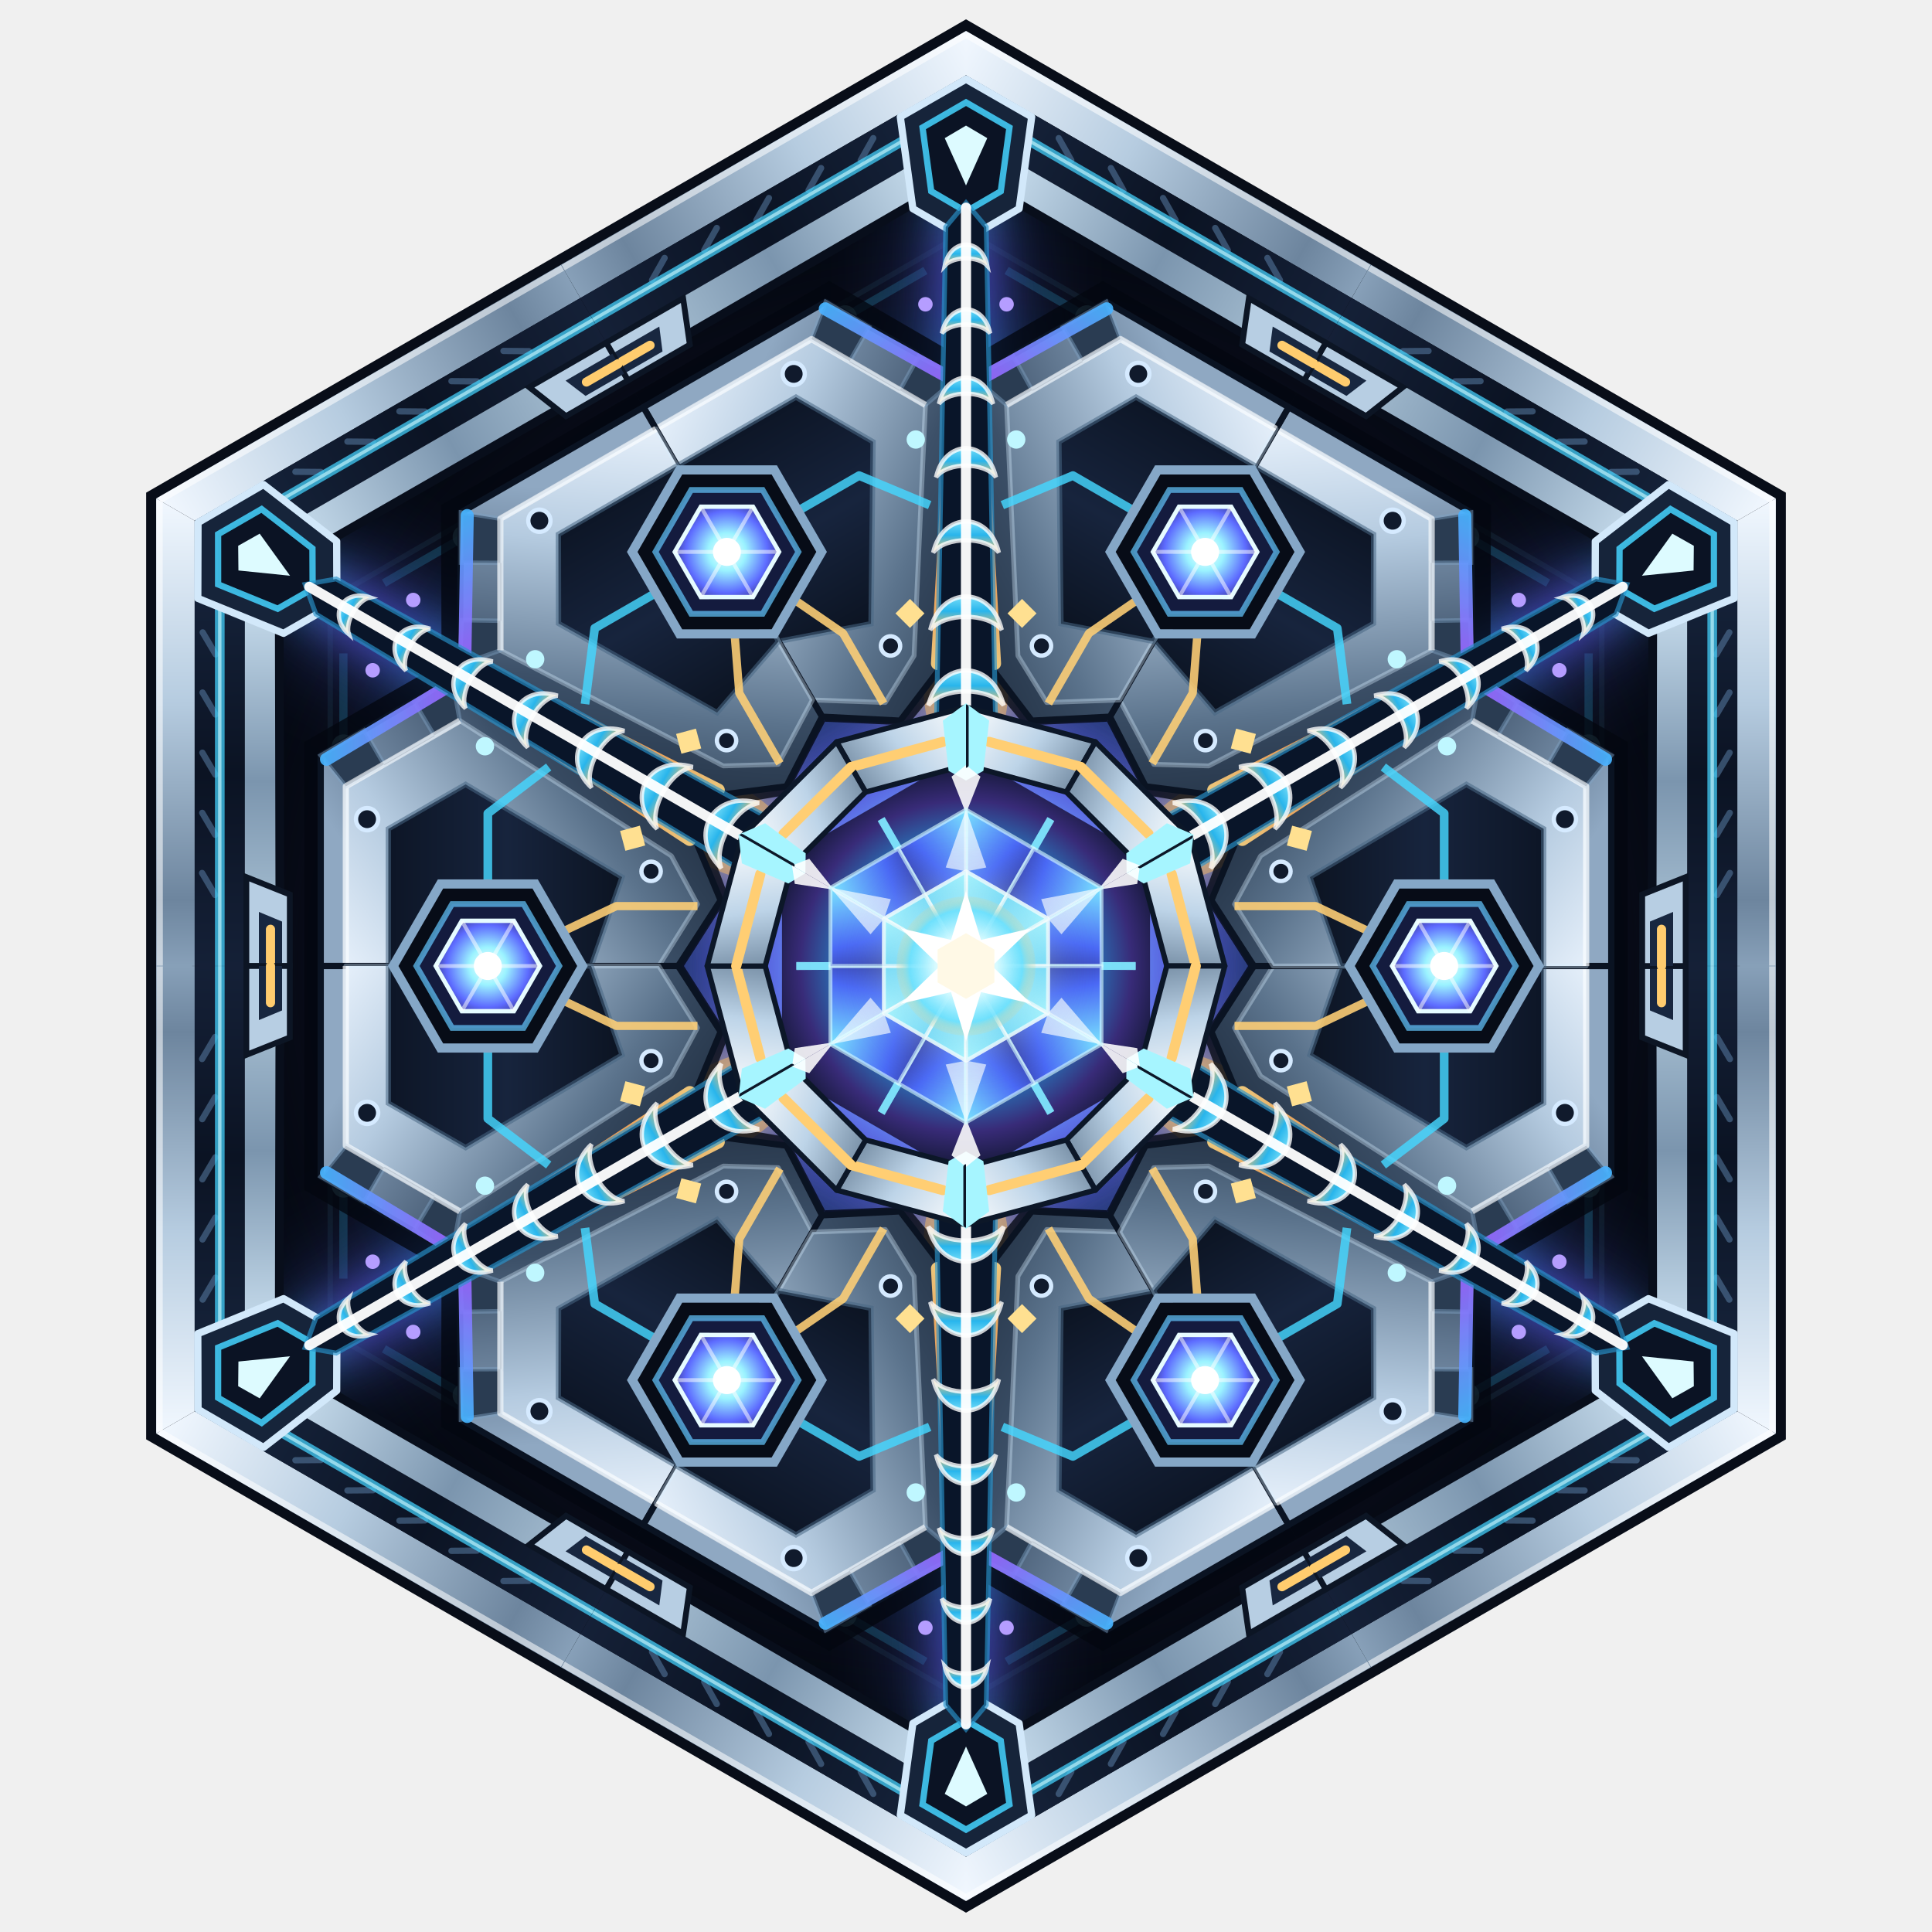
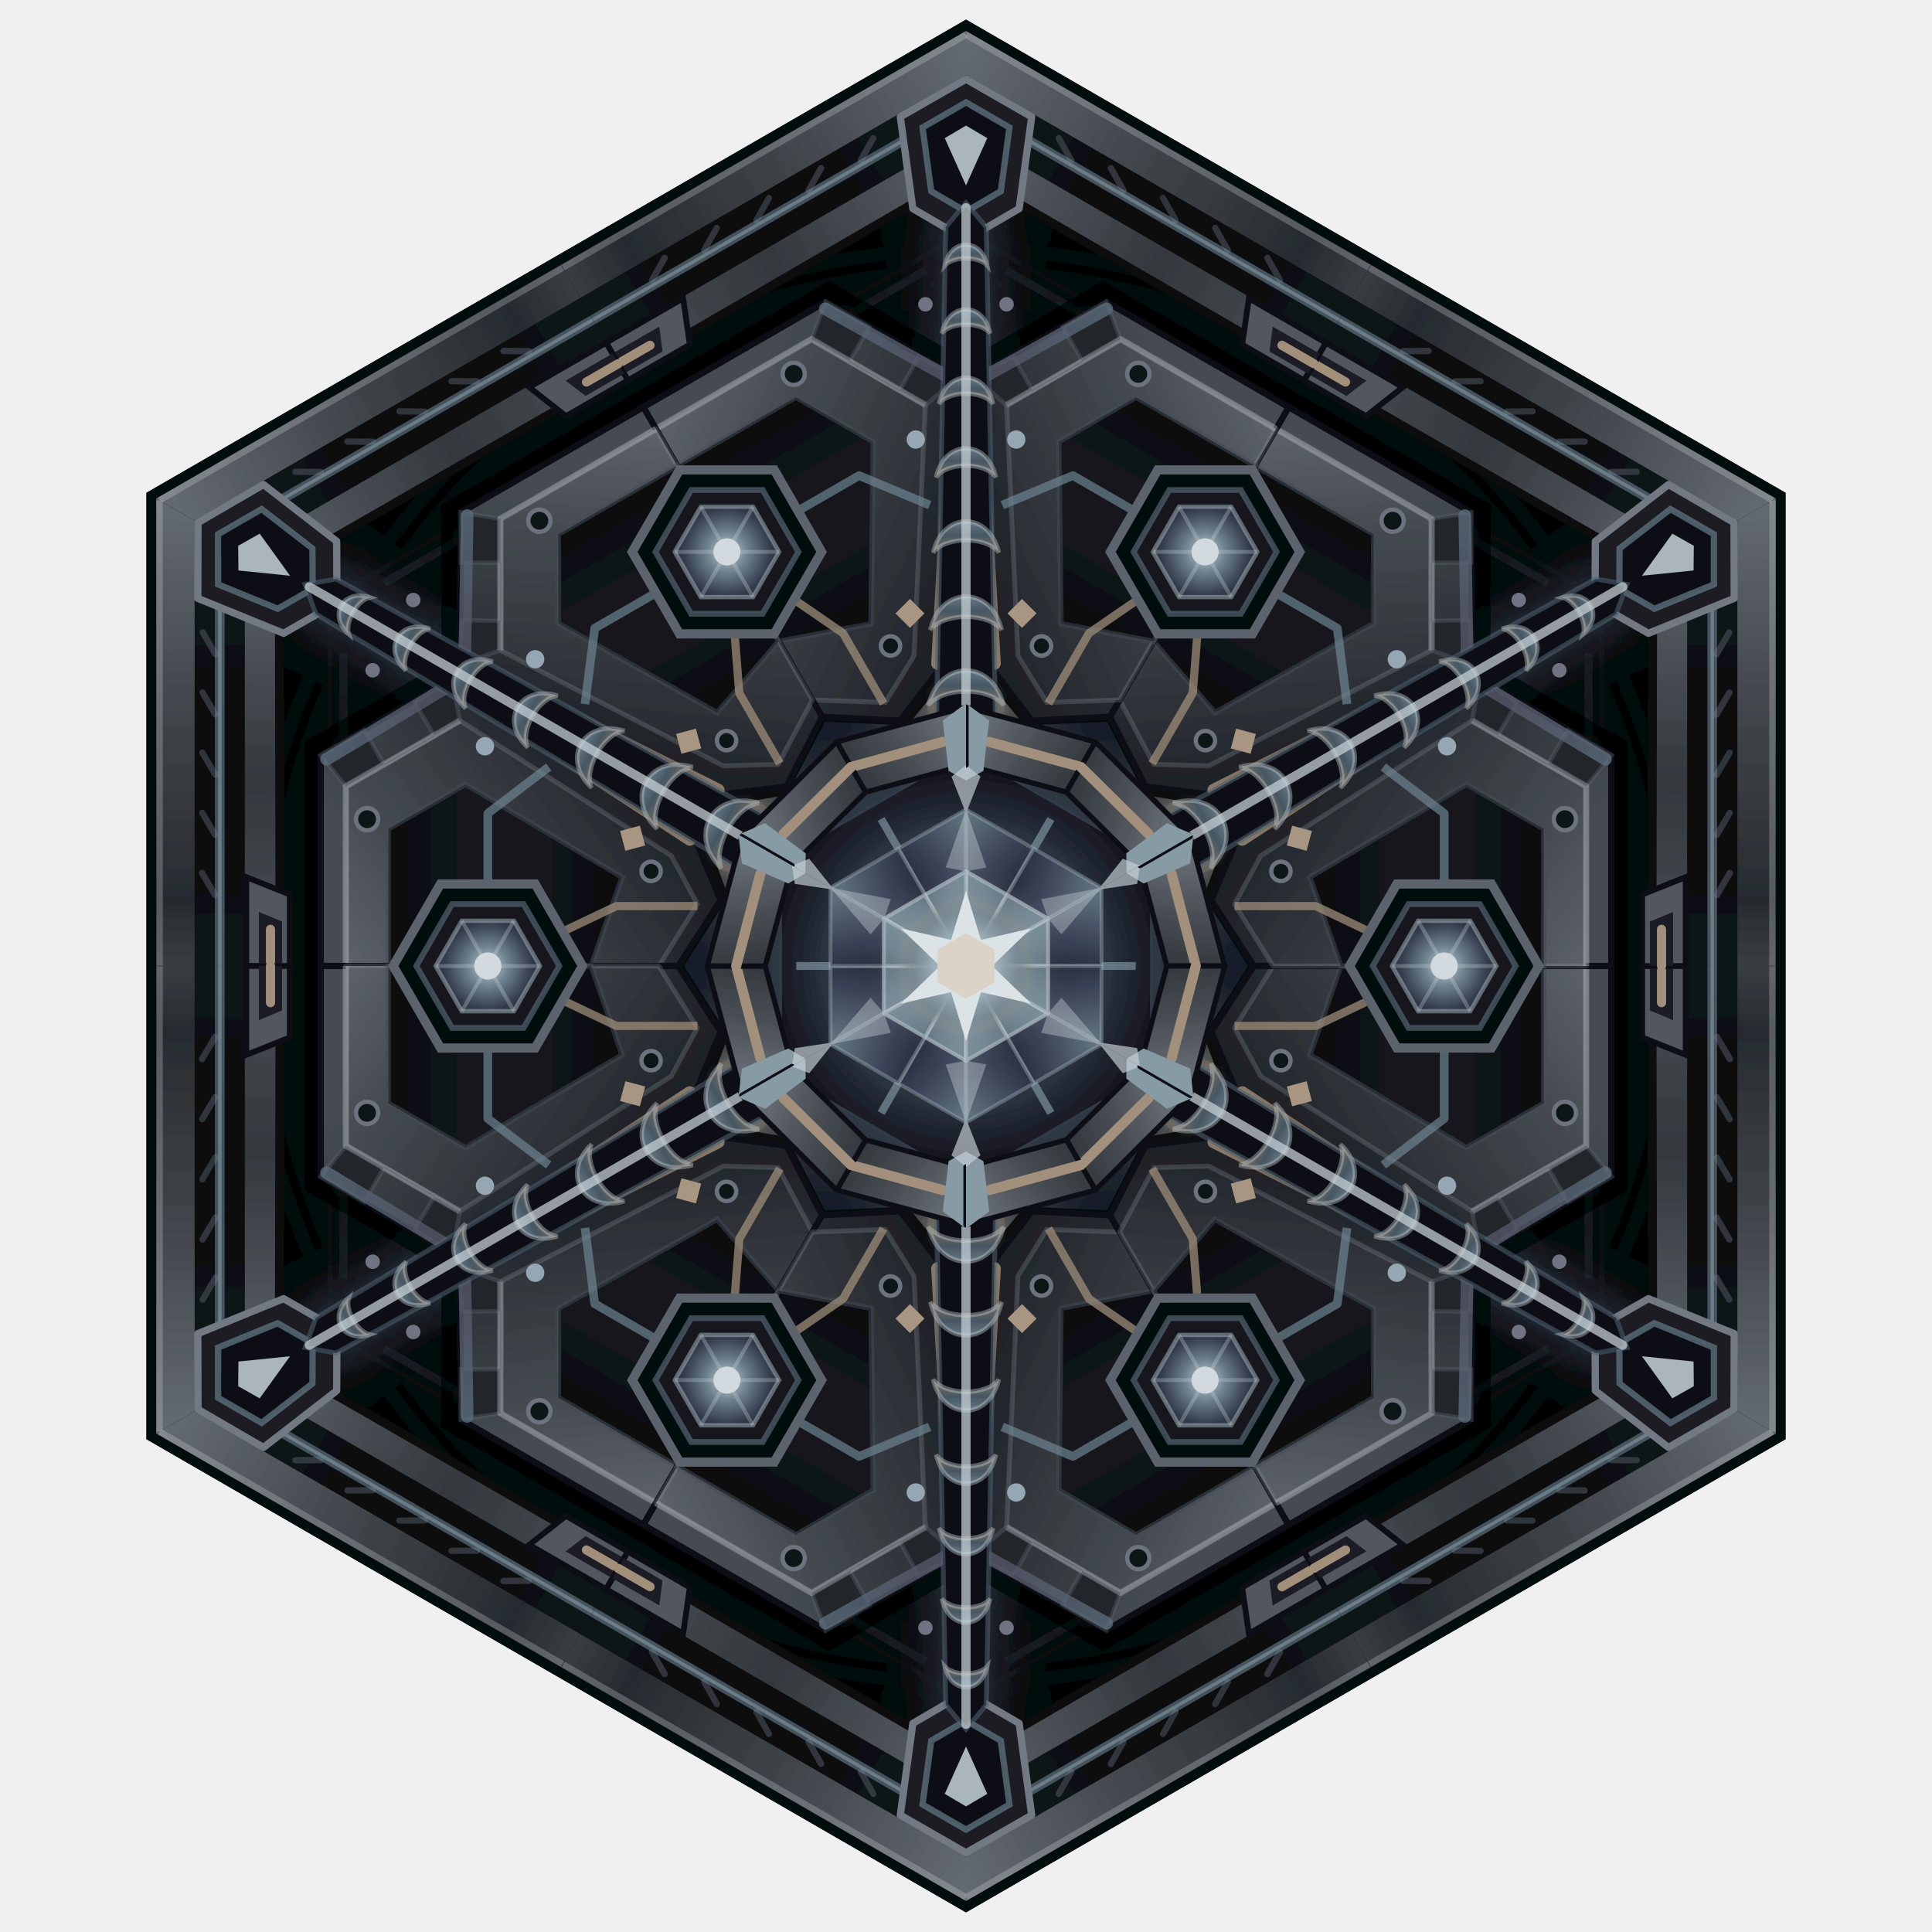
<svg xmlns="http://www.w3.org/2000/svg" width="200" height="200" viewBox="0 0 200 200" fill="none">
  <defs>
    <clipPath id="outer-hex-clip">
      <polygon points="0,-98 84.87,-49 84.87,49 0,98 -84.87,49 -84.87,-49" />
    </clipPath>
    <clipPath id="chamber-hex-clip">
      <polygon points="0,-82 71.01,-41 71.01,41 0,82 -71.01,41 -71.01,-41" />
    </clipPath>
+     <filter id="stealth-mute" x="-100" y="-100" width="200" height="200" filterUnits="userSpaceOnUse">
+       <feColorMatrix type="saturate" values="0.42" />
+     </filter>
    <radialGradient id="chamber-bg" cx="0" cy="0" r="84" gradientUnits="userSpaceOnUse">
-       <stop offset="0%" stop-color="#3AE8FF" />
-       <stop offset="22%" stop-color="#145A88" />
-       <stop offset="46%" stop-color="#1A1F4A" />
-       <stop offset="74%" stop-color="#0C1327" />
-       <stop offset="100%" stop-color="#050812" />
+       <stop offset="0%" stop-color="#1E4B63" />
+       <stop offset="24%" stop-color="#11283B" />
+       <stop offset="48%" stop-color="#0E1526" />
+       <stop offset="76%" stop-color="#090E1A" />
+       <stop offset="100%" stop-color="#04070E" />
    </radialGradient>
    <radialGradient id="chamber-vignette" cx="0" cy="0" r="82" gradientUnits="userSpaceOnUse">
-       <stop offset="68%" stop-color="#000000" stop-opacity="0" />
-       <stop offset="92%" stop-color="#02050C" stop-opacity="0.62" />
-       <stop offset="100%" stop-color="#010308" stop-opacity="0.92" />
-     </radialGradient>
-     <radialGradient id="core-aura" cx="0" cy="0" r="34" gradientUnits="userSpaceOnUse">
-       <stop offset="0%" stop-color="#FFFFFF" stop-opacity="0.95" />
-       <stop offset="32%" stop-color="#6EEBFF" stop-opacity="0.72" />
-       <stop offset="65%" stop-color="#6A4BFF" stop-opacity="0.34" />
-       <stop offset="100%" stop-color="#1A2455" stop-opacity="0" />
+       <stop offset="64%" stop-color="#000000" stop-opacity="0" />
+       <stop offset="90%" stop-color="#02050B" stop-opacity="0.72" />
+       <stop offset="100%" stop-color="#010308" stop-opacity="0.95" />
+     </radialGradient>
+     <radialGradient id="core-aura" cx="0" cy="0" r="32" gradientUnits="userSpaceOnUse">
+       <stop offset="0%" stop-color="#BDD6E3" stop-opacity="0.48" />
+       <stop offset="34%" stop-color="#3B84A3" stop-opacity="0.34" />
+       <stop offset="68%" stop-color="#273859" stop-opacity="0.16" />
+       <stop offset="100%" stop-color="#0B111F" stop-opacity="0" />
    </radialGradient>
    <radialGradient id="core-moat" cx="0" cy="0" r="22" gradientUnits="userSpaceOnUse">
-       <stop offset="0%" stop-color="#A8F7FF" />
-       <stop offset="45%" stop-color="#1EA8E6" />
-       <stop offset="78%" stop-color="#382B78" />
-       <stop offset="100%" stop-color="#0B1326" />
-     </radialGradient>
-     <radialGradient id="core-spark" cx="0" cy="0" r="7.5" gradientUnits="userSpaceOnUse">
-       <stop offset="0%" stop-color="#FFFFFF" />
-       <stop offset="42%" stop-color="#D8FBFF" />
-       <stop offset="78%" stop-color="#65E0FF" stop-opacity="0.8" />
-       <stop offset="100%" stop-color="#FFD074" stop-opacity="0" />
+       <stop offset="0%" stop-color="#5A97B0" />
+       <stop offset="45%" stop-color="#1B506E" />
+       <stop offset="78%" stop-color="#19233B" />
+       <stop offset="100%" stop-color="#080D18" />
+     </radialGradient>
+     <radialGradient id="core-spark" cx="0" cy="0" r="7.2" gradientUnits="userSpaceOnUse">
+       <stop offset="0%" stop-color="#D9E6EE" />
+       <stop offset="42%" stop-color="#87B8CE" />
+       <stop offset="78%" stop-color="#387A99" stop-opacity="0.52" />
+       <stop offset="100%" stop-color="#A67A42" stop-opacity="0" />
    </radialGradient>
    <radialGradient id="node-jewel" cx="0" cy="0" r="6.5" gradientUnits="userSpaceOnUse">
-       <stop offset="0%" stop-color="#FFFFFF" />
-       <stop offset="30%" stop-color="#9BF3FF" />
-       <stop offset="65%" stop-color="#5D6BFF" />
-       <stop offset="100%" stop-color="#22184C" />
+       <stop offset="0%" stop-color="#B8D0DE" />
+       <stop offset="32%" stop-color="#4F86A1" />
+       <stop offset="68%" stop-color="#293E61" />
+       <stop offset="100%" stop-color="#101726" />
    </radialGradient>
    <linearGradient id="bezel-outer" x1="0" y1="-97" x2="48" y2="-69" gradientUnits="userSpaceOnUse">
-       <stop offset="0%" stop-color="#F2F8FF" />
-       <stop offset="38%" stop-color="#B6CCE0" />
-       <stop offset="75%" stop-color="#6D859E" />
-       <stop offset="100%" stop-color="#A3BCD4" />
+       <stop offset="0%" stop-color="#5E6D7D" />
+       <stop offset="38%" stop-color="#3B4754" />
+       <stop offset="75%" stop-color="#222B36" />
+       <stop offset="100%" stop-color="#424F5E" />
    </linearGradient>
    <linearGradient id="bezel-trench" x1="0" y1="-93" x2="46" y2="-66" gradientUnits="userSpaceOnUse">
-       <stop offset="0%" stop-color="#192842" />
-       <stop offset="50%" stop-color="#0B1323" />
-       <stop offset="100%" stop-color="#18253E" />
+       <stop offset="0%" stop-color="#111824" />
+       <stop offset="50%" stop-color="#070B12" />
+       <stop offset="100%" stop-color="#101722" />
    </linearGradient>
    <linearGradient id="bezel-inner-lip" x1="0" y1="-86" x2="43" y2="-61" gradientUnits="userSpaceOnUse">
-       <stop offset="0%" stop-color="#DDF1FF" />
-       <stop offset="48%" stop-color="#7B95AE" />
-       <stop offset="100%" stop-color="#C8DFEE" />
+       <stop offset="0%" stop-color="#536373" />
+       <stop offset="48%" stop-color="#2D3845" />
+       <stop offset="100%" stop-color="#485766" />
    </linearGradient>
    <linearGradient id="plate-steel-main" x1="0" y1="-67" x2="26" y2="-30" gradientUnits="userSpaceOnUse">
-       <stop offset="0%" stop-color="#EEF6FF" />
-       <stop offset="32%" stop-color="#B5CBE0" />
-       <stop offset="70%" stop-color="#5B738C" />
-       <stop offset="100%" stop-color="#28394E" />
+       <stop offset="0%" stop-color="#5A6978" />
+       <stop offset="32%" stop-color="#3C4957" />
+       <stop offset="70%" stop-color="#242F3D" />
+       <stop offset="100%" stop-color="#131A24" />
    </linearGradient>
    <linearGradient id="plate-steel-flank" x1="12" y1="-64" x2="34" y2="-32" gradientUnits="userSpaceOnUse">
-       <stop offset="0%" stop-color="#8FA8C2" />
-       <stop offset="50%" stop-color="#3C5068" />
-       <stop offset="100%" stop-color="#1A2738" />
+       <stop offset="0%" stop-color="#3E4C5C" />
+       <stop offset="50%" stop-color="#212B38" />
+       <stop offset="100%" stop-color="#101620" />
    </linearGradient>
    <linearGradient id="plate-inlay-dark" x1="0" y1="-62" x2="0" y2="-33" gradientUnits="userSpaceOnUse">
-       <stop offset="0%" stop-color="#0B1322" />
-       <stop offset="50%" stop-color="#17243D" />
-       <stop offset="100%" stop-color="#09101C" />
+       <stop offset="0%" stop-color="#070C14" />
+       <stop offset="50%" stop-color="#101826" />
+       <stop offset="100%" stop-color="#060A12" />
    </linearGradient>
    <linearGradient id="haz-trim" x1="0" y1="-26" x2="0" y2="-70" gradientUnits="userSpaceOnUse">
-       <stop offset="0%" stop-color="#FFE08C" />
-       <stop offset="32%" stop-color="#F58D42" />
-       <stop offset="62%" stop-color="#9A63FF" />
-       <stop offset="100%" stop-color="#32C8FF" />
+       <stop offset="0%" stop-color="#C2985B" />
+       <stop offset="32%" stop-color="#9E623A" />
+       <stop offset="64%" stop-color="#57537A" />
+       <stop offset="100%" stop-color="#387A96" />
    </linearGradient>
    <linearGradient id="seam-channel" x1="0" y1="-22" x2="0" y2="-82" gradientUnits="userSpaceOnUse">
-       <stop offset="0%" stop-color="#FFFFFF" />
-       <stop offset="22%" stop-color="#7AF0FF" />
-       <stop offset="58%" stop-color="#22A8E8" />
-       <stop offset="84%" stop-color="#6B4EFF" />
-       <stop offset="100%" stop-color="#3AE0FF" />
+       <stop offset="0%" stop-color="#B0CFDE" />
+       <stop offset="24%" stop-color="#4C96B3" />
+       <stop offset="58%" stop-color="#256280" />
+       <stop offset="84%" stop-color="#384870" />
+       <stop offset="100%" stop-color="#39809C" />
    </linearGradient>
    <linearGradient id="weld-bead" x1="0" y1="-1" x2="0" y2="1" gradientUnits="objectBoundingBox">
-       <stop offset="0%" stop-color="#FFFFFF" />
-       <stop offset="38%" stop-color="#9EF3FF" />
-       <stop offset="72%" stop-color="#28B5EC" />
-       <stop offset="100%" stop-color="#FFBE62" />
+       <stop offset="0%" stop-color="#B5CAD6" />
+       <stop offset="38%" stop-color="#5B8FA8" />
+       <stop offset="72%" stop-color="#2A5A73" />
+       <stop offset="100%" stop-color="#997345" />
    </linearGradient>
    <linearGradient id="collar-metal" x1="0" y1="-27" x2="14" y2="-16" gradientUnits="userSpaceOnUse">
-       <stop offset="0%" stop-color="#FFFFFF" />
-       <stop offset="45%" stop-color="#BDD4E8" />
-       <stop offset="100%" stop-color="#4A627B" />
+       <stop offset="0%" stop-color="#6C7C8E" />
+       <stop offset="45%" stop-color="#414F5E" />
+       <stop offset="100%" stop-color="#1E2733" />
    </linearGradient>
    <linearGradient id="crystal-light" x1="0" y1="-16.5" x2="7.5" y2="-4" gradientUnits="userSpaceOnUse">
-       <stop offset="0%" stop-color="#FFFFFF" />
-       <stop offset="40%" stop-color="#A6F4FF" />
-       <stop offset="100%" stop-color="#2AB8F0" />
+       <stop offset="0%" stop-color="#B2CEDB" />
+       <stop offset="42%" stop-color="#5A92AB" />
+       <stop offset="100%" stop-color="#255D78" />
    </linearGradient>
    <linearGradient id="crystal-deep" x1="0" y1="-16.5" x2="9" y2="-8" gradientUnits="userSpaceOnUse">
-       <stop offset="0%" stop-color="#7CE8FF" />
-       <stop offset="52%" stop-color="#4968F5" />
-       <stop offset="100%" stop-color="#241B5E" />
-     </linearGradient>
-     <filter id="plasma-glow" x="-100" y="-100" width="200" height="200" filterUnits="userSpaceOnUse" color-interpolation-filters="sRGB">
-       <feGaussianBlur in="SourceGraphic" stdDeviation="2.6" result="blur1" />
-       <feGaussianBlur in="SourceGraphic" stdDeviation="5.5" result="blur2" />
+       <stop offset="0%" stop-color="#4A7E96" />
+       <stop offset="52%" stop-color="#2A4069" />
+       <stop offset="100%" stop-color="#131B30" />
+     </linearGradient>
+     <filter id="plasma-glow" x="-100" y="-100" width="200" height="200" filterUnits="userSpaceOnUse">
+       <feGaussianBlur in="SourceGraphic" stdDeviation="2.0" result="blur1" />
+       <feGaussianBlur in="SourceGraphic" stdDeviation="4.0" result="blur2" />
      <feMerge>
        <feMergeNode in="blur2" />
        <feMergeNode in="blur1" />
        <feMergeNode in="SourceGraphic" />
      </feMerge>
    </filter>
-     <filter id="soft-bloom" x="-100" y="-100" width="200" height="200" filterUnits="userSpaceOnUse" color-interpolation-filters="sRGB">
-       <feGaussianBlur in="SourceGraphic" stdDeviation="3.2" result="blur" />
+     <filter id="soft-bloom" x="-100" y="-100" width="200" height="200" filterUnits="userSpaceOnUse">
+       <feGaussianBlur in="SourceGraphic" stdDeviation="2.1" result="blur" />
      <feMerge>
        <feMergeNode in="blur" />
        <feMergeNode in="SourceGraphic" />
      </feMerge>
    </filter>
    <g id="bezel-half">
      <polygon points="0,-96.8 41.92,-72.6 39.92,-69.15 0,-92.2" fill="url(#bezel-outer)" />
-       <line x1="0" y1="-96.4" x2="41.7" y2="-72.3" stroke="#FFFFFF" stroke-opacity="0.55" stroke-width="0.65" />
+       <line x1="0" y1="-96.4" x2="41.7" y2="-72.3" stroke="#CBD5E1" stroke-opacity="0.28" stroke-width="0.65" />
      <polygon points="0,-92.2 39.92,-69.15 37.33,-64.65 0,-86.2" fill="url(#bezel-trench)" />
-       <g stroke="#5D84AC" stroke-opacity="0.52" stroke-width="0.65" stroke-linecap="round">
+       <g stroke="#4B6178" stroke-opacity="0.48" stroke-width="0.65" stroke-linecap="round">
        <line x1="9.6" y1="-85.7" x2="10.9" y2="-83.4" />
        <line x1="15.0" y1="-82.6" x2="16.3" y2="-80.3" />
        <line x1="20.4" y1="-79.5" x2="21.7" y2="-77.2" />
        <line x1="25.8" y1="-76.4" x2="27.1" y2="-74.1" />
        <line x1="31.2" y1="-73.3" x2="32.5" y2="-71.0" />
      </g>
-       <line x1="0" y1="-89.2" x2="38.62" y2="-66.9" stroke="#45D5FF" stroke-opacity="0.72" stroke-width="1.0" />
-       <line x1="0" y1="-89.2" x2="38.62" y2="-66.9" stroke="#C8F8FF" stroke-opacity="0.65" stroke-width="0.35" />
+       <line x1="0" y1="-89.2" x2="38.62" y2="-66.9" stroke="#4793B2" stroke-opacity="0.54" stroke-width="1.0" />
+       <line x1="0" y1="-89.2" x2="38.62" y2="-66.9" stroke="#9CC4D6" stroke-opacity="0.38" stroke-width="0.35" />
      <polygon points="0,-86.2 37.33,-64.65 35.51,-61.5 0,-82" fill="url(#bezel-inner-lip)" />
-       <line x1="0" y1="-82.1" x2="35.51" y2="-61.5" stroke="#080E1B" stroke-width="0.9" />
+       <line x1="0" y1="-82.1" x2="35.51" y2="-61.5" stroke="#070C16" stroke-width="0.9" />
    </g>
    <g id="bezel-sector">
      <use href="#bezel-half" />
      <use href="#bezel-half" transform="scale(-1, 1)" />
    </g>
    <g id="lattice-half">
-       <line x1="0" y1="-22" x2="0" y2="-82" stroke="#53D2FF" stroke-opacity="0.16" stroke-width="0.7" />
-       <line x1="0" y1="-82" x2="35.5" y2="-61.5" stroke="#7E6EFF" stroke-opacity="0.14" stroke-width="0.6" />
-       <path d="M0,-76 L32.9,-57 M0,-64 L27.7,-48 M0,-52 L22.5,-39" stroke="#72DFFF" stroke-opacity="0.13" stroke-width="0.55" />
-       <path d="M4.2,-72 L12.5,-67.2 L17.5,-58.5 L26.5,-53.3" stroke="#36C5F5" stroke-opacity="0.38" stroke-width="0.85" stroke-linejoin="round" />
-       <path d="M4.5,-44 L11.5,-40 L15.5,-33" stroke="#9B7BFF" stroke-opacity="0.45" stroke-width="0.8" stroke-linejoin="round" />
-       <circle cx="12.5" cy="-67.2" r="1.2" fill="#8CF2FF" fill-opacity="0.7" />
-       <circle cx="17.5" cy="-58.5" r="1.05" fill="#FFCA6E" fill-opacity="0.85" />
+       <line x1="0" y1="-22" x2="0" y2="-82" stroke="#4F96B5" stroke-opacity="0.14" stroke-width="0.7" />
+       <line x1="0" y1="-82" x2="35.5" y2="-61.5" stroke="#5E6B8F" stroke-opacity="0.14" stroke-width="0.6" />
+       <path d="M0,-76 L32.9,-57 M0,-64 L27.7,-48 M0,-52 L22.5,-39" stroke="#5E9BB5" stroke-opacity="0.12" stroke-width="0.55" />
+       <path d="M4.2,-72 L12.5,-67.2 L17.5,-58.5 L26.5,-53.3" stroke="#3D8BA8" stroke-opacity="0.34" stroke-width="0.85" stroke-linejoin="round" />
+       <path d="M4.5,-44 L11.5,-40 L15.5,-33" stroke="#686F94" stroke-opacity="0.38" stroke-width="0.8" stroke-linejoin="round" />
+       <circle cx="12.5" cy="-67.2" r="1.2" fill="#7AB3C9" fill-opacity="0.58" />
+       <circle cx="17.5" cy="-58.5" r="1.05" fill="#B89056" fill-opacity="0.72" />
    </g>
    <g id="lattice-sector">
      <use href="#lattice-half" />
      <use href="#lattice-half" transform="scale(-1, 1)" />
    </g>
    <g id="plate-half">
-       <polygon points="0,-68.5 23.2,-68.5 31.8,-53.5 14.2,-27.2 7.2,-24.6 0,-29.2" fill="#030710" fill-opacity="0.78" />
-       <polygon points="0,-66.8 21.8,-66.8 29.8,-53.2 13.5,-28.2 6.8,-25.4 0,-29.8" fill="url(#plate-steel-flank)" stroke="#0A1322" stroke-width="0.65" stroke-linejoin="round" />
-       <polygon points="0,-64.2 18.6,-64.2 25.4,-52.4 11.4,-30.5 6.4,-27.8 0,-31.8" fill="url(#plate-steel-main)" stroke="#D9EEFF" stroke-opacity="0.36" stroke-width="0.5" stroke-linejoin="round" />
-       <polygon points="21.8,-66.8 24.4,-62.3 20.8,-60.2 23.8,-55.0 27.3,-57.1 29.8,-53.2 25.4,-52.4 18.6,-64.2" fill="#2A3C52" stroke="#7FA2C4" stroke-opacity="0.45" stroke-width="0.45" />
-       <path d="M21.4,-66.2 L29.2,-53.2 L13.1,-28.6" stroke="url(#haz-trim)" stroke-width="1.35" stroke-linecap="round" stroke-linejoin="round" opacity="0.92" />
-       <path d="M0,-64.2 L18.6,-64.2 L25.4,-52.4" stroke="#FFFFFF" stroke-opacity="0.62" stroke-width="0.65" stroke-linejoin="round" />
-       <polygon points="0,-59.8 14.2,-59.8 18.8,-51.8 9.2,-35.6 0,-38.8" fill="url(#plate-inlay-dark)" stroke="#486684" stroke-opacity="0.55" stroke-width="0.55" />
-       <path d="M5.4,-49.5 L15.8,-49.5 L20.6,-43.2" stroke="#45D7FF" stroke-opacity="0.82" stroke-width="0.9" stroke-linejoin="round" />
-       <path d="M3.2,-42.5 L6.2,-36.2 L6.2,-27.8" stroke="#FFD076" stroke-opacity="0.88" stroke-width="0.85" stroke-linejoin="round" />
-       <circle cx="15.2" cy="-62.0" r="1.15" fill="#101A2C" stroke="#D5EAFF" stroke-width="0.45" />
-       <circle cx="9.8" cy="-32.6" r="1.0" fill="#101A2C" stroke="#D5EAFF" stroke-width="0.45" />
-       <polygon points="0,-74.5 9.2,-74.5 7.4,-70.0 0,-70.0" fill="#B7CEE3" stroke="#0C1524" stroke-width="0.6" />
-       <polygon points="0,-73.2 5.6,-73.2 4.6,-70.8 0,-70.8" fill="#182740" />
-       <line x1="0" y1="-72.0" x2="3.8" y2="-72.0" stroke="#FFCC6E" stroke-width="0.95" stroke-linecap="round" />
+       <polygon points="0,-68.5 23.2,-68.5 31.8,-53.5 14.2,-27.2 7.2,-24.6 0,-29.2" fill="#02050C" fill-opacity="0.85" />
+       <polygon points="0,-66.8 21.8,-66.8 29.8,-53.2 13.5,-28.2 6.8,-25.4 0,-29.8" fill="url(#plate-steel-flank)" stroke="#080F1C" stroke-width="0.65" stroke-linejoin="round" />
+       <polygon points="0,-64.2 18.6,-64.2 25.4,-52.4 11.4,-30.5 6.4,-27.8 0,-31.8" fill="url(#plate-steel-main)" stroke="#94A3B8" stroke-opacity="0.24" stroke-width="0.5" stroke-linejoin="round" />
+       <polygon points="21.8,-66.8 24.4,-62.3 20.8,-60.2 23.8,-55.0 27.3,-57.1 29.8,-53.2 25.4,-52.4 18.6,-64.2" fill="#1C2633" stroke="#52667A" stroke-opacity="0.38" stroke-width="0.45" />
+       <path d="M21.4,-66.2 L29.2,-53.2 L13.1,-28.6" stroke="url(#haz-trim)" stroke-width="1.3" stroke-linecap="round" stroke-linejoin="round" opacity="0.78" />
+       <path d="M0,-64.2 L18.6,-64.2 L25.4,-52.4" stroke="#CBD5E1" stroke-opacity="0.28" stroke-width="0.65" stroke-linejoin="round" />
+       <polygon points="0,-59.8 14.2,-59.8 18.8,-51.8 9.2,-35.6 0,-38.8" fill="url(#plate-inlay-dark)" stroke="#384C63" stroke-opacity="0.50" stroke-width="0.55" />
+       <path d="M5.4,-49.5 L15.8,-49.5 L20.6,-43.2" stroke="#4A91AD" stroke-opacity="0.65" stroke-width="0.9" stroke-linejoin="round" />
+       <path d="M3.2,-42.5 L6.2,-36.2 L6.2,-27.8" stroke="#B58C52" stroke-opacity="0.72" stroke-width="0.85" stroke-linejoin="round" />
+       <circle cx="15.2" cy="-62.0" r="1.15" fill="#0B121F" stroke="#64748B" stroke-width="0.45" />
+       <circle cx="9.8" cy="-32.6" r="1.0" fill="#0B121F" stroke="#64748B" stroke-width="0.45" />
+       <polygon points="0,-74.5 9.2,-74.5 7.4,-70.0 0,-70.0" fill="#495869" stroke="#09101C" stroke-width="0.6" />
+       <polygon points="0,-73.2 5.6,-73.2 4.6,-70.8 0,-70.8" fill="#121C2E" />
+       <line x1="0" y1="-72.0" x2="3.8" y2="-72.0" stroke="#B58A4E" stroke-width="0.95" stroke-linecap="round" />
    </g>
    <g id="plate-unit">
      <use href="#plate-half" />
      <use href="#plate-half" transform="scale(-1, 1)" />
      <g transform="translate(0, -49.5)">
-         <polygon points="0,-9.8 8.49,-4.9 8.49,4.9 0,9.8 -8.49,4.9 -8.49,-4.9" fill="#070C17" stroke="#85A7C7" stroke-width="0.95" />
-         <polygon points="0,-7.4 6.41,-3.7 6.41,3.7 0,7.4 -6.41,3.7 -6.41,-3.7" fill="#141B3E" stroke="#64C8FF" stroke-opacity="0.7" stroke-width="0.6" />
-         <polygon points="0,-5.4 4.68,-2.7 4.68,2.7 0,5.4 -4.68,2.7 -4.68,-2.7" fill="url(#node-jewel)" stroke="#E6FBFF" stroke-width="0.45" />
-         <path d="M0,-5.4 L0,5.4 M-4.68,-2.7 L4.68,2.7 M4.68,-2.7 L-4.68,2.7" stroke="#FFFFFF" stroke-opacity="0.52" stroke-width="0.4" />
-         <circle cx="0" cy="0" r="1.45" fill="#FFFFFF" />
+         <polygon points="0,-9.8 8.49,-4.9 8.49,4.9 0,9.8 -8.49,4.9 -8.49,-4.9" fill="#060A14" stroke="#52657A" stroke-width="0.95" />
+         <polygon points="0,-7.4 6.41,-3.7 6.41,3.7 0,7.4 -6.41,3.7 -6.41,-3.7" fill="#0E1526" stroke="#43809E" stroke-opacity="0.55" stroke-width="0.6" />
+         <polygon points="0,-5.4 4.68,-2.7 4.68,2.7 0,5.4 -4.68,2.7 -4.68,-2.7" fill="url(#node-jewel)" stroke="#8EB1C4" stroke-opacity="0.55" stroke-width="0.45" />
+         <path d="M0,-5.4 L0,5.4 M-4.68,-2.7 L4.68,2.7 M4.68,-2.7 L-4.68,2.7" stroke="#B8D0DE" stroke-opacity="0.32" stroke-width="0.4" />
+         <circle cx="0" cy="0" r="1.4" fill="#C7DCE8" />
      </g>
    </g>
    <g id="seam-glow-unit">
-       <path d="M-2.8,-22 L-1.9,-79 L0,-84 L1.9,-79 L2.8,-22 Z" fill="url(#seam-channel)" opacity="0.82" />
-       <ellipse cx="0" cy="-29" rx="4.4" ry="8.5" fill="#FFBD59" opacity="0.45" />
+       <path d="M-2.8,-22 L-1.9,-79 L0,-84 L1.9,-79 L2.8,-22 Z" fill="url(#seam-channel)" opacity="0.54" />
+       <ellipse cx="0" cy="-29" rx="4.2" ry="8.0" fill="#B5803D" opacity="0.30" />
    </g>
    <g id="seam-detail-unit">
-       <polygon points="0,-91.8 6.8,-87.9 5.5,-78.4 0,-75.2 -5.5,-78.4 -6.8,-87.9" fill="#16243A" stroke="#D2E8FA" stroke-width="0.75" stroke-linejoin="round" />
-       <polygon points="0,-89.4 4.5,-86.8 3.6,-80.2 0,-78.1 -3.6,-80.2 -4.5,-86.8" fill="#0B1324" stroke="#45D4FF" stroke-opacity="0.85" stroke-width="0.65" />
-       <polygon points="0,-87.0 2.2,-85.7 0,-80.8 -2.2,-85.7" fill="#DDFBFF" />
-       <path d="M-3.1,-23 L-2.1,-76.5 L0,-79 L2.1,-76.5 L3.1,-23 Z" fill="#091529" stroke="#2894CC" stroke-opacity="0.65" stroke-width="0.5" />
-       <g stroke="#FFFFFF" stroke-opacity="0.78" stroke-width="0.45">
+       <polygon points="0,-91.8 6.8,-87.9 5.5,-78.4 0,-75.2 -5.5,-78.4 -6.8,-87.9" fill="#121B28" stroke="#677A8F" stroke-width="0.75" stroke-linejoin="round" />
+       <polygon points="0,-89.4 4.5,-86.8 3.6,-80.2 0,-78.1 -3.6,-80.2 -4.5,-86.8" fill="#080E1A" stroke="#4889A6" stroke-opacity="0.65" stroke-width="0.65" />
+       <polygon points="0,-87.0 2.2,-85.7 0,-80.8 -2.2,-85.7" fill="#9BB8C7" />
+       <path d="M-3.1,-23 L-2.1,-76.5 L0,-79 L2.1,-76.5 L3.1,-23 Z" fill="#08111F" stroke="#286787" stroke-opacity="0.55" stroke-width="0.5" />
+       <g stroke="#B5C9D6" stroke-opacity="0.42" stroke-width="0.45">
        <path d="M-2.2,-72.5 C-1.6,-75.4 1.6,-75.4 2.2,-72.5 C1.3,-73.5 -1.3,-73.5 -2.2,-72.5 Z" fill="url(#weld-bead)" />
        <path d="M-2.5,-65.5 C-1.8,-68.8 1.8,-68.8 2.5,-65.5 C1.5,-66.7 -1.5,-66.7 -2.5,-65.5 Z" fill="url(#weld-bead)" />
        <path d="M-2.8,-58.2 C-2.0,-61.8 2.0,-61.8 2.8,-58.2 C1.7,-59.6 -1.7,-59.6 -2.8,-58.2 Z" fill="url(#weld-bead)" />
        <path d="M-3.1,-50.6 C-2.2,-54.6 2.2,-54.6 3.1,-50.6 C1.9,-52.2 -1.9,-52.2 -3.1,-50.6 Z" fill="url(#weld-bead)" />
        <path d="M-3.4,-42.8 C-2.4,-47.1 2.4,-47.1 3.4,-42.8 C2.1,-44.5 -2.1,-44.5 -3.4,-42.8 Z" fill="url(#weld-bead)" />
        <path d="M-3.7,-34.8 C-2.6,-39.4 2.6,-39.4 3.7,-34.8 C2.2,-36.6 -2.2,-36.6 -3.7,-34.8 Z" fill="url(#weld-bead)" />
        <path d="M-3.9,-27.0 C-2.7,-31.8 2.7,-31.8 3.9,-27.0 C2.3,-28.9 -2.3,-28.9 -3.9,-27.0 Z" fill="url(#weld-bead)" />
      </g>
-       <line x1="0" y1="-23" x2="0" y2="-78.5" stroke="#FFFFFF" stroke-width="1.05" stroke-linecap="round" opacity="0.95" />
-       <g>
-         <polygon points="5.8,-38 7.3,-36.5 5.8,-35 4.3,-36.5" fill="#FFE091" />
-         <polygon points="-5.8,-38 -4.3,-36.5 -5.8,-35 -7.3,-36.5" fill="#FFE091" />
-         <circle cx="5.2" cy="-54.5" r="0.95" fill="#BFF7FF" />
-         <circle cx="-5.2" cy="-54.5" r="0.95" fill="#BFF7FF" />
-         <circle cx="4.2" cy="-68.5" r="0.75" fill="#B59DFF" />
-         <circle cx="-4.2" cy="-68.5" r="0.75" fill="#B59DFF" />
+       <line x1="0" y1="-23" x2="0" y2="-78.5" stroke="#BED6E3" stroke-width="0.95" stroke-linecap="round" opacity="0.72" />
+       <g>
+         <polygon points="5.8,-38 7.3,-36.5 5.8,-35 4.3,-36.5" fill="#BA9357" />
+         <polygon points="-5.8,-38 -4.3,-36.5 -5.8,-35 -7.3,-36.5" fill="#BA9357" />
+         <circle cx="5.2" cy="-54.5" r="0.95" fill="#79ABC2" />
+         <circle cx="-5.2" cy="-54.5" r="0.95" fill="#79ABC2" />
+         <circle cx="4.2" cy="-68.5" r="0.75" fill="#6D7194" />
+         <circle cx="-4.2" cy="-68.5" r="0.75" fill="#6D7194" />
      </g>
    </g>
    <g id="core-collar-half">
-       <polygon points="0,-26.8 13.4,-23.2 10.4,-18.0 0,-20.8" fill="url(#collar-metal)" stroke="#0C1728" stroke-width="0.55" stroke-linejoin="round" />
-       <line x1="2.4" y1="-23.2" x2="11.9" y2="-20.6" stroke="#FFCE73" stroke-width="1.05" stroke-linecap="round" />
-       <polygon points="0,-27.2 2.4,-25.4 1.8,-20.2 0,-19.2" fill="#A6F5FF" />
-       <polygon points="0,-20.8 1.5,-19.6 0,-15.8" fill="#FFFFFF" opacity="0.88" />
-       <line x1="8.8" y1="-15.2" x2="6.8" y2="-11.8" stroke="#80E8FF" stroke-opacity="0.75" stroke-width="0.8" />
+       <polygon points="0,-26.8 13.4,-23.2 10.4,-18.0 0,-20.8" fill="url(#collar-metal)" stroke="#09111F" stroke-width="0.55" stroke-linejoin="round" />
+       <line x1="2.4" y1="-23.2" x2="11.9" y2="-20.6" stroke="#B58C4C" stroke-width="1.05" stroke-linecap="round" />
+       <polygon points="0,-27.2 2.4,-25.4 1.8,-20.2 0,-19.2" fill="#6B9FB5" />
+       <polygon points="0,-20.8 1.5,-19.6 0,-15.8" fill="#B8D0DE" opacity="0.68" />
+       <line x1="8.8" y1="-15.2" x2="6.8" y2="-11.8" stroke="#528AA3" stroke-opacity="0.55" stroke-width="0.8" />
    </g>
    <g id="core-collar-sector">
      <use href="#core-collar-half" />
      <use href="#core-collar-half" transform="scale(-1, 1)" />
    </g>
    <g id="crystal-half">
-       <polygon points="0,-16.2 7.01,-12.15 4.25,-7.36 0,-9.8" fill="url(#crystal-deep)" stroke="#D6FAFF" stroke-opacity="0.62" stroke-width="0.4" stroke-linejoin="round" />
-       <polygon points="0,-9.8 4.25,-7.36 0,0" fill="url(#crystal-light)" stroke="#FFFFFF" stroke-opacity="0.72" stroke-width="0.4" stroke-linejoin="round" />
-       <polygon points="0,-16.2 2.1,-10.2 0,-9.8" fill="#FFFFFF" opacity="0.65" />
+       <polygon points="0,-16.2 7.01,-12.15 4.25,-7.36 0,-9.8" fill="url(#crystal-deep)" stroke="#83A9BD" stroke-opacity="0.44" stroke-width="0.4" stroke-linejoin="round" />
+       <polygon points="0,-9.8 4.25,-7.36 0,0" fill="url(#crystal-light)" stroke="#B8D0DE" stroke-opacity="0.48" stroke-width="0.4" stroke-linejoin="round" />
+       <polygon points="0,-16.2 2.1,-10.2 0,-9.8" fill="#C4DAE6" opacity="0.38" />
    </g>
    <g id="crystal-sector">
      <use href="#crystal-half" />
      <use href="#crystal-half" transform="scale(-1, 1)" />
    </g>
  </defs>
  <g transform="translate(100, 100)" clip-path="url(#outer-hex-clip)">
-     <polygon points="0,-98 84.87,-49 84.87,49 0,98 -84.87,49 -84.87,-49" fill="#080D18" />
-     <g clip-path="url(#chamber-hex-clip)">
-       <polygon points="0,-82 71.01,-41 71.01,41 0,82 -71.01,41 -71.01,-41" fill="url(#chamber-bg)" />
-       <g>
-         <use href="#lattice-sector" transform="rotate(0)" />
-         <use href="#lattice-sector" transform="rotate(60)" />
-         <use href="#lattice-sector" transform="rotate(120)" />
-         <use href="#lattice-sector" transform="rotate(180)" />
-         <use href="#lattice-sector" transform="rotate(240)" />
-         <use href="#lattice-sector" transform="rotate(300)" />
-       </g>
-       <polygon points="0,-58 50.23,-29 50.23,29 0,58 -50.23,29 -50.23,-29" stroke="#3ED2FF" stroke-opacity="0.34" stroke-width="1.35" />
-       <polygon points="0,-55.5 48.06,-27.75 48.06,27.75 0,55.5 -48.06,27.75 -48.06,-27.75" stroke="#9F7BFF" stroke-opacity="0.28" stroke-width="0.7" />
-       <polygon points="0,-82 71.01,-41 71.01,41 0,82 -71.01,41 -71.01,-41" fill="url(#chamber-vignette)" />
-       <g filter="url(#plasma-glow)">
-         <circle cx="0" cy="0" r="32" fill="url(#core-aura)" />
-         <use href="#seam-glow-unit" transform="rotate(0)" />
-         <use href="#seam-glow-unit" transform="rotate(60)" />
-         <use href="#seam-glow-unit" transform="rotate(120)" />
-         <use href="#seam-glow-unit" transform="rotate(180)" />
-         <use href="#seam-glow-unit" transform="rotate(240)" />
-         <use href="#seam-glow-unit" transform="rotate(300)" />
-       </g>
-     </g>
-     <g>
-       <use href="#bezel-sector" transform="rotate(0)" />
-       <use href="#bezel-sector" transform="rotate(60)" />
-       <use href="#bezel-sector" transform="rotate(120)" />
-       <use href="#bezel-sector" transform="rotate(180)" />
-       <use href="#bezel-sector" transform="rotate(240)" />
-       <use href="#bezel-sector" transform="rotate(300)" />
-     </g>
-     <g>
-       <use href="#plate-unit" transform="rotate(30)" />
-       <use href="#plate-unit" transform="rotate(90)" />
-       <use href="#plate-unit" transform="rotate(150)" />
-       <use href="#plate-unit" transform="rotate(210)" />
-       <use href="#plate-unit" transform="rotate(270)" />
-       <use href="#plate-unit" transform="rotate(330)" />
-     </g>
-     <g>
-       <use href="#seam-detail-unit" transform="rotate(0)" />
-       <use href="#seam-detail-unit" transform="rotate(60)" />
-       <use href="#seam-detail-unit" transform="rotate(120)" />
-       <use href="#seam-detail-unit" transform="rotate(180)" />
-       <use href="#seam-detail-unit" transform="rotate(240)" />
-       <use href="#seam-detail-unit" transform="rotate(300)" />
-     </g>
-     <g>
-       <polygon points="0,-22 19.05,-11 19.05,11 0,22 -19.05,11 -19.05,-11" fill="url(#core-moat)" />
-       <use href="#core-collar-sector" transform="rotate(0)" />
-       <use href="#core-collar-sector" transform="rotate(60)" />
-       <use href="#core-collar-sector" transform="rotate(120)" />
-       <use href="#core-collar-sector" transform="rotate(180)" />
-       <use href="#core-collar-sector" transform="rotate(240)" />
-       <use href="#core-collar-sector" transform="rotate(300)" />
-     </g>
-     <g>
-       <use href="#crystal-sector" transform="rotate(0)" />
-       <use href="#crystal-sector" transform="rotate(60)" />
-       <use href="#crystal-sector" transform="rotate(120)" />
-       <use href="#crystal-sector" transform="rotate(180)" />
-       <use href="#crystal-sector" transform="rotate(240)" />
-       <use href="#crystal-sector" transform="rotate(300)" />
-     </g>
-     <g filter="url(#soft-bloom)">
-       <circle cx="0" cy="0" r="7.2" fill="url(#core-spark)" />
-       <polygon points="0,-7.8 1.55,-2.7 6.75,-3.9 2.7,0 6.75,3.9 1.55,2.7 0,7.8 -1.55,2.7 -6.75,3.9 -2.7,0 -6.75,-3.9 -1.55,-2.7" fill="#FFFFFF" />
-       <polygon points="0,-3.4 2.94,-1.7 2.94,1.7 0,3.4 -2.94,1.7 -2.94,-1.7" fill="#FFF9E6" />
+     <g filter="url(#stealth-mute)">
+       <polygon points="0,-98 84.87,-49 84.87,49 0,98 -84.87,49 -84.87,-49" fill="#060A12" />
+       <g clip-path="url(#chamber-hex-clip)">
+         <polygon points="0,-82 71.01,-41 71.01,41 0,82 -71.01,41 -71.01,-41" fill="url(#chamber-bg)" />
+         <g>
+           <use href="#lattice-sector" transform="rotate(0)" />
+           <use href="#lattice-sector" transform="rotate(60)" />
+           <use href="#lattice-sector" transform="rotate(120)" />
+           <use href="#lattice-sector" transform="rotate(180)" />
+           <use href="#lattice-sector" transform="rotate(240)" />
+           <use href="#lattice-sector" transform="rotate(300)" />
+         </g>
+         <polygon points="0,-58 50.23,-29 50.23,29 0,58 -50.23,29 -50.23,-29" stroke="#3E82A1" stroke-opacity="0.28" stroke-width="1.35" />
+         <polygon points="0,-55.5 48.06,-27.75 48.06,27.75 0,55.5 -48.06,27.75 -48.06,-27.75" stroke="#5B6385" stroke-opacity="0.22" stroke-width="0.7" />
+         <polygon points="0,-82 71.01,-41 71.01,41 0,82 -71.01,41 -71.01,-41" fill="url(#chamber-vignette)" />
+         <g filter="url(#plasma-glow)">
+           <circle cx="0" cy="0" r="30" fill="url(#core-aura)" />
+           <use href="#seam-glow-unit" transform="rotate(0)" />
+           <use href="#seam-glow-unit" transform="rotate(60)" />
+           <use href="#seam-glow-unit" transform="rotate(120)" />
+           <use href="#seam-glow-unit" transform="rotate(180)" />
+           <use href="#seam-glow-unit" transform="rotate(240)" />
+           <use href="#seam-glow-unit" transform="rotate(300)" />
+         </g>
+       </g>
+       <g>
+         <use href="#bezel-sector" transform="rotate(0)" />
+         <use href="#bezel-sector" transform="rotate(60)" />
+         <use href="#bezel-sector" transform="rotate(120)" />
+         <use href="#bezel-sector" transform="rotate(180)" />
+         <use href="#bezel-sector" transform="rotate(240)" />
+         <use href="#bezel-sector" transform="rotate(300)" />
+       </g>
+       <g>
+         <use href="#plate-unit" transform="rotate(30)" />
+         <use href="#plate-unit" transform="rotate(90)" />
+         <use href="#plate-unit" transform="rotate(150)" />
+         <use href="#plate-unit" transform="rotate(210)" />
+         <use href="#plate-unit" transform="rotate(270)" />
+         <use href="#plate-unit" transform="rotate(330)" />
+       </g>
+       <g>
+         <use href="#seam-detail-unit" transform="rotate(0)" />
+         <use href="#seam-detail-unit" transform="rotate(60)" />
+         <use href="#seam-detail-unit" transform="rotate(120)" />
+         <use href="#seam-detail-unit" transform="rotate(180)" />
+         <use href="#seam-detail-unit" transform="rotate(240)" />
+         <use href="#seam-detail-unit" transform="rotate(300)" />
+       </g>
+       <g>
+         <polygon points="0,-22 19.05,-11 19.05,11 0,22 -19.05,11 -19.05,-11" fill="url(#core-moat)" />
+         <use href="#core-collar-sector" transform="rotate(0)" />
+         <use href="#core-collar-sector" transform="rotate(60)" />
+         <use href="#core-collar-sector" transform="rotate(120)" />
+         <use href="#core-collar-sector" transform="rotate(180)" />
+         <use href="#core-collar-sector" transform="rotate(240)" />
+         <use href="#core-collar-sector" transform="rotate(300)" />
+       </g>
+       <g>
+         <use href="#crystal-sector" transform="rotate(0)" />
+         <use href="#crystal-sector" transform="rotate(60)" />
+         <use href="#crystal-sector" transform="rotate(120)" />
+         <use href="#crystal-sector" transform="rotate(180)" />
+         <use href="#crystal-sector" transform="rotate(240)" />
+         <use href="#crystal-sector" transform="rotate(300)" />
+       </g>
+       <g filter="url(#soft-bloom)">
+         <circle cx="0" cy="0" r="7.0" fill="url(#core-spark)" />
+         <polygon points="0,-7.8 1.55,-2.7 6.75,-3.9 2.7,0 6.75,3.9 1.55,2.7 0,7.8 -1.55,2.7 -6.75,3.9 -2.7,0 -6.75,-3.9 -1.55,-2.7" fill="#D4E4ED" />
+         <polygon points="0,-3.4 2.94,-1.7 2.94,1.7 0,3.4 -2.94,1.7 -2.94,-1.7" fill="#E3D2B6" />
+       </g>
    </g>
  </g>
</svg>
